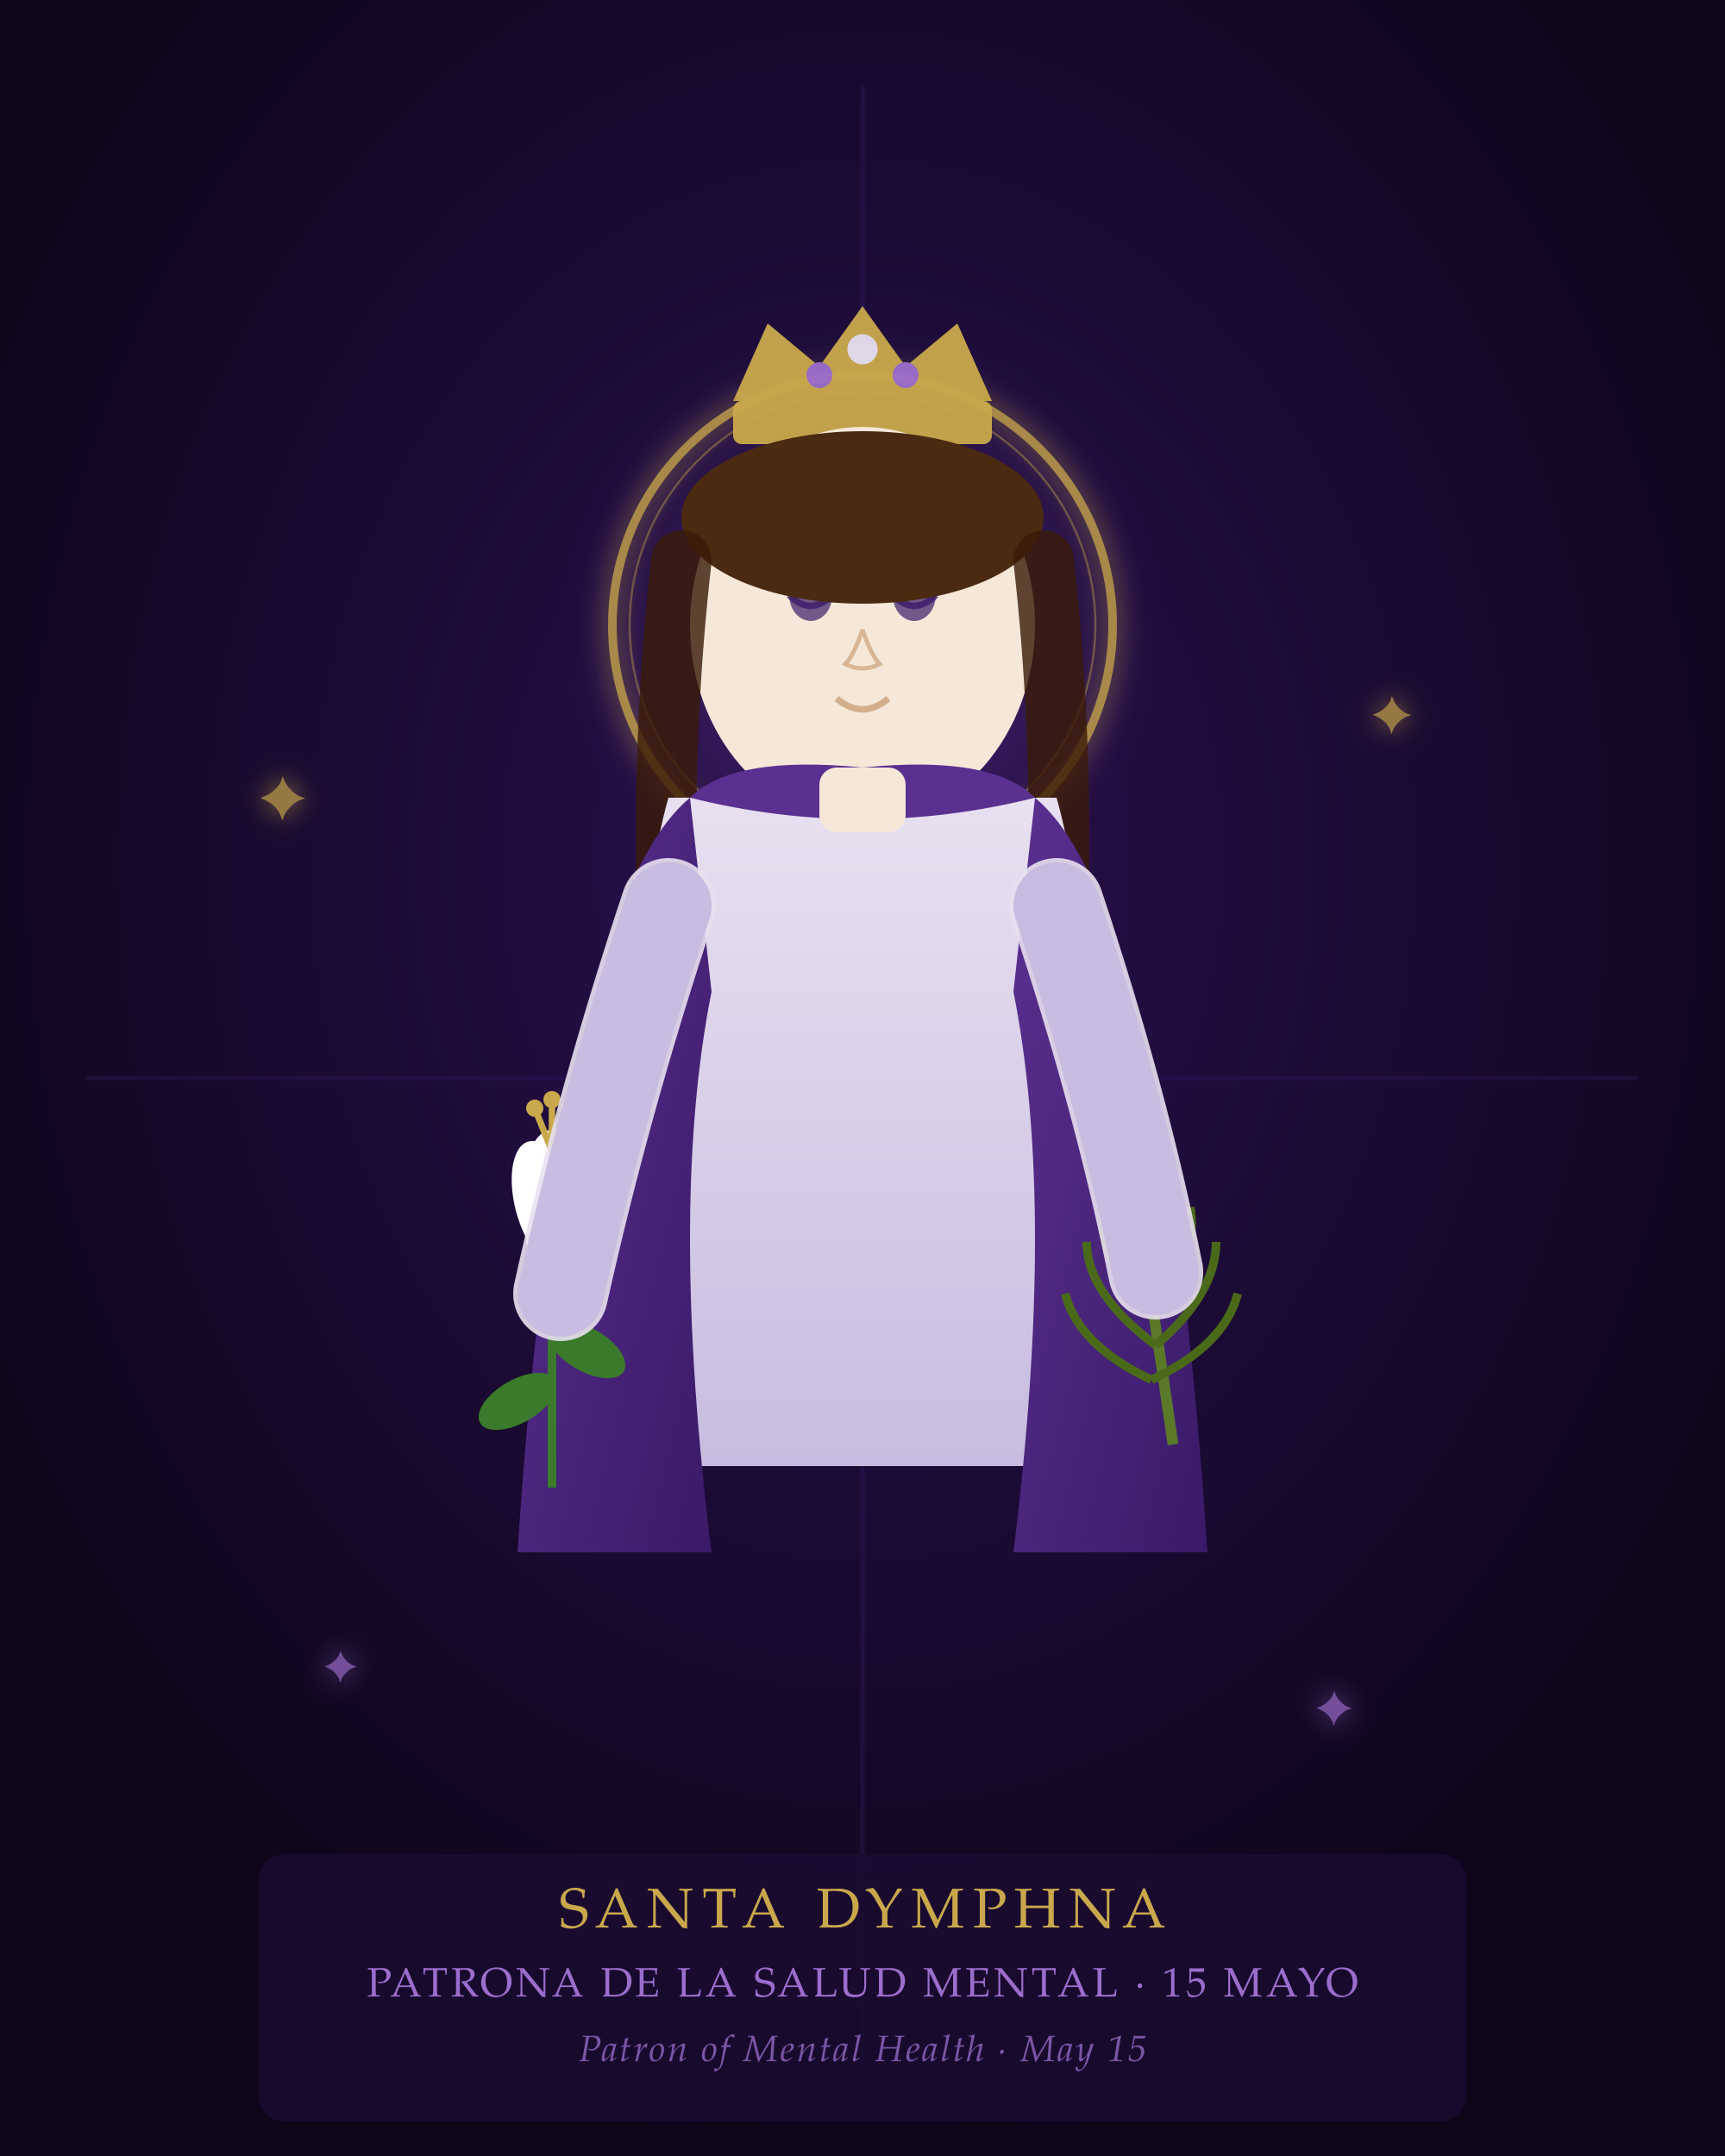
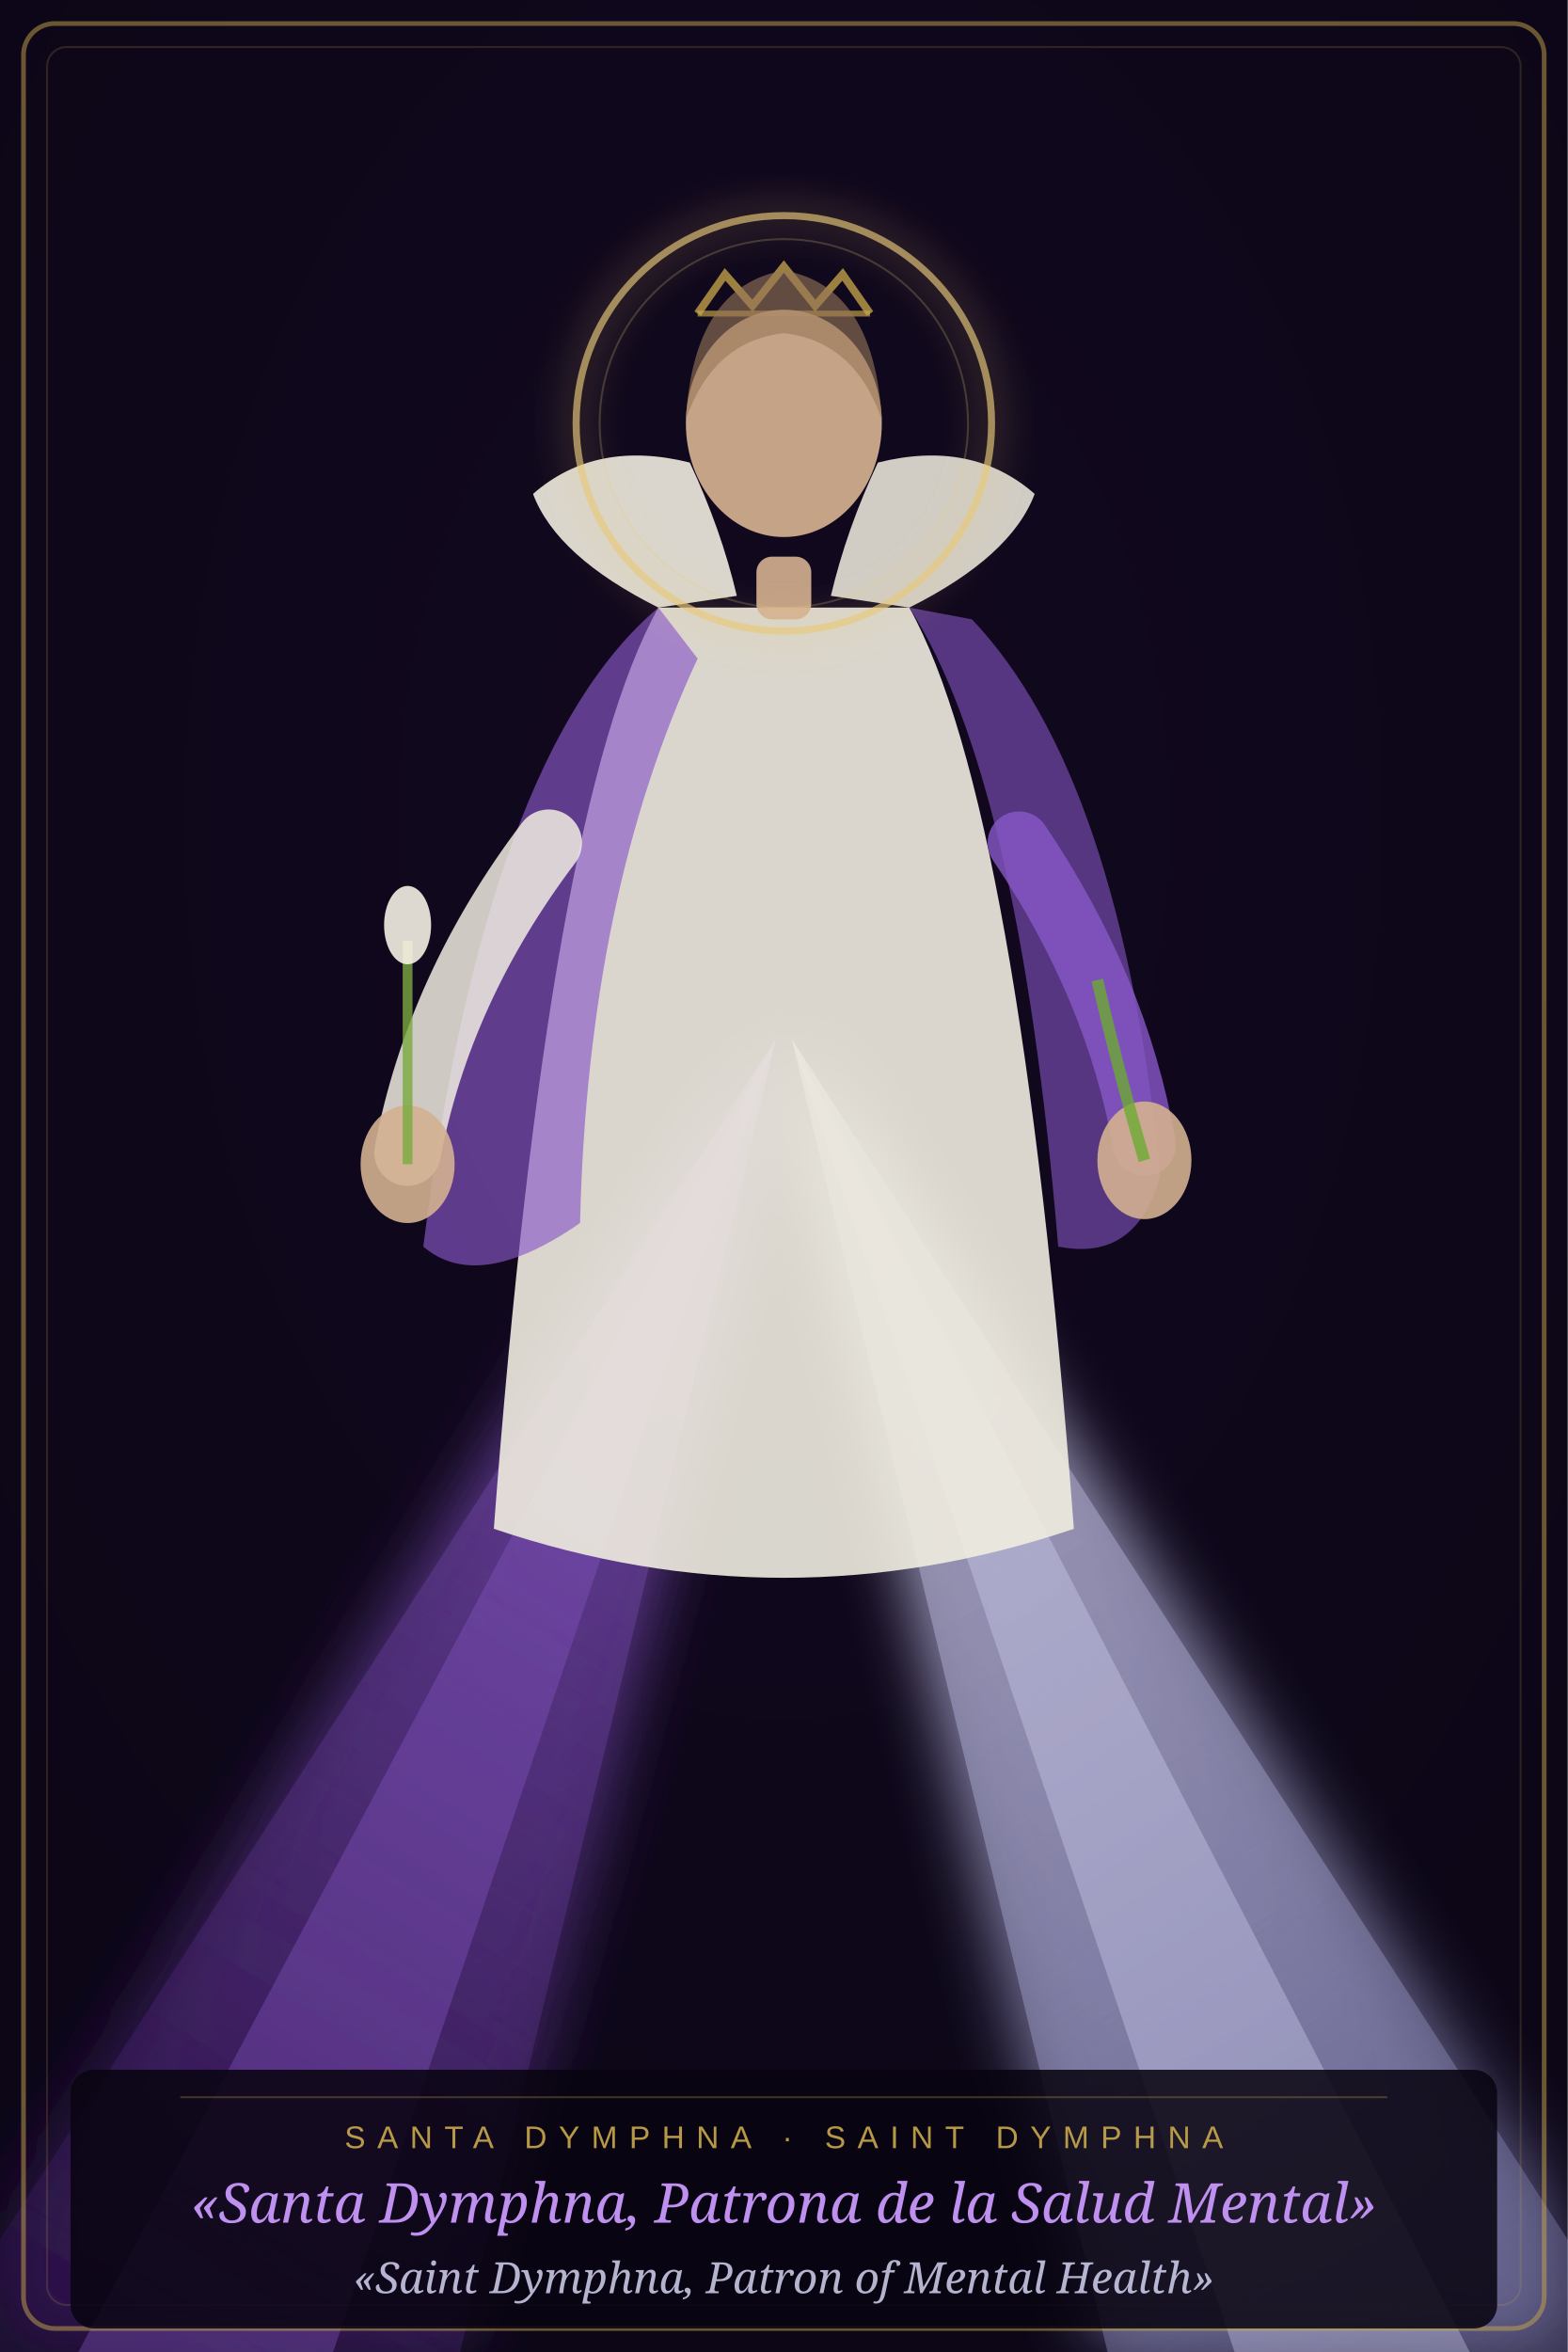
- <svg xmlns="http://www.w3.org/2000/svg" viewBox="0 0 400 500" width="400" height="500">
+ <svg xmlns="http://www.w3.org/2000/svg" viewBox="0 0 400 600">
  <defs>
-     <radialGradient id="bgGrad" cx="50%" cy="40%" r="60%">
-       <stop offset="0%" stop-color="#2a1050" />
-       <stop offset="100%" stop-color="#0d0518" />
+     <radialGradient id="std-bg" cx="50%" cy="35%" r="65%">
+       <stop offset="0%" stop-color="#0e0818" />
+       <stop offset="100%" stop-color="#080410" />
    </radialGradient>
-     <radialGradient id="glowHalo" cx="50%" cy="50%" r="50%">
-       <stop offset="0%" stop-color="#9b6dcc" stop-opacity="0.5" />
-       <stop offset="100%" stop-color="#4a2a7a" stop-opacity="0" />
-     </radialGradient>
-     <linearGradient id="robeGrad" x1="0%" y1="0%" x2="0%" y2="100%">
-       <stop offset="0%" stop-color="#e8e0f0" />
-       <stop offset="100%" stop-color="#c8bce0" />
+     <linearGradient id="std-r1" x1="50%" y1="0%" x2="10%" y2="100%">
+       <stop offset="0%" stop-color="#8858c8" stop-opacity="1" />
+       <stop offset="100%" stop-color="#3a1860" stop-opacity="0.4" />
    </linearGradient>
-     <linearGradient id="mantleGrad" x1="0%" y1="0%" x2="100%" y2="100%">
-       <stop offset="0%" stop-color="#5a3090" />
-       <stop offset="100%" stop-color="#3a1a68" />
+     <linearGradient id="std-r2" x1="50%" y1="0%" x2="90%" y2="100%">
+       <stop offset="0%" stop-color="#e0e0ff" stop-opacity="1" />
+       <stop offset="100%" stop-color="#a0a0e0" stop-opacity="0.4" />
    </linearGradient>
-     <filter id="glow">
-       <feGaussianBlur stdDeviation="3" result="coloredBlur" />
+     <filter id="std-gl">
+       <feGaussianBlur stdDeviation="9" result="b" />
      <feMerge>
-         <feMergeNode in="coloredBlur" />
+         <feMergeNode in="b" />
+         <feMergeNode in="b" />
+         <feMergeNode in="SourceGraphic" />
+       </feMerge>
+     </filter>
+     <filter id="std-g2">
+       <feGaussianBlur stdDeviation="5" result="b" />
+       <feMerge>
+         <feMergeNode in="b" />
        <feMergeNode in="SourceGraphic" />
      </feMerge>
    </filter>
  </defs>
-   <rect width="400" height="500" fill="url(#bgGrad)" />
-   <line x1="200" y1="20" x2="200" y2="480" stroke="#3a1a68" stroke-width="1" opacity="0.3" />
-   <line x1="20" y1="250" x2="380" y2="250" stroke="#3a1a68" stroke-width="1" opacity="0.3" />
-   <ellipse cx="200" cy="145" rx="70" ry="70" fill="url(#glowHalo)" />
-   <circle cx="200" cy="145" r="58" fill="none" stroke="#c9a84c" stroke-width="2" opacity="0.8" filter="url(#glow)" />
-   <circle cx="200" cy="145" r="54" fill="none" stroke="#c9a84c" stroke-width="0.5" opacity="0.4" />
-   <g transform="translate(200,93)" opacity="0.95">
-     <path d="M-30,0 L-22,-18 L-10,-8 L0,-22 L10,-8 L22,-18 L30,0 Z" fill="#c9a84c" />
-     <rect x="-30" y="0" width="60" height="10" rx="2" fill="#c9a84c" />
-     <circle cx="-10" cy="-6" r="3" fill="#9b6dcc" />
-     <circle cx="0" cy="-12" r="3.5" fill="#e8e0f0" />
-     <circle cx="10" cy="-6" r="3" fill="#9b6dcc" />
-   </g>
-   <ellipse cx="200" cy="145" rx="40" ry="46" fill="#f5e8d8" />
-   <ellipse cx="188" cy="138" rx="5" ry="6" fill="#3a1a68" opacity="0.7" />
-   <ellipse cx="212" cy="138" rx="5" ry="6" fill="#3a1a68" opacity="0.7" />
-   <path d="M183,138 Q188,143 193,138" fill="none" stroke="#3a1a68" stroke-width="1.5" opacity="0.8" />
-   <path d="M207,138 Q212,143 217,138" fill="none" stroke="#3a1a68" stroke-width="1.5" opacity="0.8" />
-   <path d="M200,146 Q198,152 196,154 Q200,156 204,154 Q202,152 200,146" fill="none" stroke="#c4956a" stroke-width="1" opacity="0.6" />
-   <path d="M194,162 Q200,167 206,162" fill="none" stroke="#c4956a" stroke-width="1.5" opacity="0.7" />
-   <ellipse cx="200" cy="120" rx="42" ry="20" fill="#4a2a10" />
-   <path d="M158,130 Q150,200 160,280" fill="none" stroke="#3a1a08" stroke-width="14" stroke-linecap="round" opacity="0.8" />
-   <path d="M242,130 Q250,200 240,280" fill="none" stroke="#3a1a08" stroke-width="14" stroke-linecap="round" opacity="0.8" />
-   <path d="M155,185 Q145,220 140,340 L260,340 Q255,220 245,185 Z" fill="url(#robeGrad)" />
-   <path d="M160,185 Q130,210 120,360 L165,360 Q155,280 165,230 Z" fill="url(#mantleGrad)" />
-   <path d="M240,185 Q270,210 280,360 L235,360 Q245,280 235,230 Z" fill="url(#mantleGrad)" />
-   <path d="M160,185 Q200,195 240,185 Q230,175 200,178 Q170,175 160,185 Z" fill="#5a3090" />
-   <rect x="190" y="178" width="20" height="15" rx="4" fill="#f5e8d8" />
-   <g transform="translate(128,285)">
-     <line x1="0" y1="60" x2="0" y2="0" stroke="#3a7a2a" stroke-width="2" />
-     <ellipse cx="-8" cy="40" rx="10" ry="5" fill="#3a7a2a" transform="rotate(-30,-8,40)" />
-     <ellipse cx="8" cy="28" rx="10" ry="5" fill="#3a7a2a" transform="rotate(30,8,28)" />
-     <ellipse cx="0" cy="-6" rx="7" ry="15" fill="white" transform="rotate(-15)" />
-     <ellipse cx="0" cy="-6" rx="7" ry="15" fill="white" transform="rotate(15)" />
-     <ellipse cx="0" cy="-8" rx="7" ry="15" fill="white" />
-     <line x1="0" y1="-18" x2="-4" y2="-28" stroke="#c9a84c" stroke-width="1.5" />
-     <line x1="0" y1="-18" x2="0" y2="-30" stroke="#c9a84c" stroke-width="1.5" />
-     <line x1="0" y1="-18" x2="4" y2="-28" stroke="#c9a84c" stroke-width="1.5" />
-     <circle cx="-4" cy="-28" r="2" fill="#c9a84c" />
-     <circle cx="0" cy="-30" r="2" fill="#c9a84c" />
-     <circle cx="4" cy="-28" r="2" fill="#c9a84c" />
-   </g>
-   <path d="M155,210 Q140,255 130,300" fill="none" stroke="#e8e0f0" stroke-width="22" stroke-linecap="round" opacity="0.9" />
-   <path d="M155,210 Q140,255 130,300" fill="none" stroke="#c8bce0" stroke-width="20" stroke-linecap="round" />
-   <g transform="translate(262,270)">
-     <path d="M10,65 Q5,30 0,0" fill="none" stroke="#5a7a2a" stroke-width="2.5" />
-     <path d="M5,50 Q-12,42 -15,30" fill="none" stroke="#4a6a1a" stroke-width="2" />
-     <path d="M6,42 Q-10,30 -10,18" fill="none" stroke="#4a6a1a" stroke-width="2" />
-     <path d="M5,34 Q-8,22 -6,10" fill="none" stroke="#4a6a1a" stroke-width="2" />
-     <path d="M4,26 Q-4,15 0,5" fill="none" stroke="#4a6a1a" stroke-width="2" />
-     <path d="M5,50 Q22,42 25,30" fill="none" stroke="#4a6a1a" stroke-width="2" />
-     <path d="M6,42 Q20,30 20,18" fill="none" stroke="#4a6a1a" stroke-width="2" />
-     <path d="M5,34 Q16,22 14,10" fill="none" stroke="#4a6a1a" stroke-width="2" />
-     <path d="M4,26 Q12,15 8,5" fill="none" stroke="#4a6a1a" stroke-width="2" />
-   </g>
-   <path d="M245,210 Q260,255 268,295" fill="none" stroke="#e8e0f0" stroke-width="22" stroke-linecap="round" opacity="0.9" />
-   <path d="M245,210 Q260,255 268,295" fill="none" stroke="#c8bce0" stroke-width="20" stroke-linecap="round" />
-   <g filter="url(#glow)" opacity="0.7">
-     <text x="60" y="190" font-size="14" fill="#c9a84c">✦</text>
-     <text x="318" y="170" font-size="12" fill="#c9a84c">✦</text>
-     <text x="75" y="390" font-size="10" fill="#9b6dcc">✦</text>
-     <text x="305" y="400" font-size="11" fill="#9b6dcc">✦</text>
-   </g>
-   <rect x="60" y="430" width="280" height="62" rx="6" fill="#1a0a30" opacity="0.85" />
-   <text x="200" y="447" text-anchor="middle" font-family="'Palatino Linotype', Georgia, serif" font-size="13" fill="#c9a84c" letter-spacing="2">SANTA DYMPHNA</text>
-   <text x="200" y="463" text-anchor="middle" font-family="'Palatino Linotype', Georgia, serif" font-size="9.5" fill="#9b6dcc" letter-spacing="0.8">PATRONA DE LA SALUD MENTAL · 15 MAYO</text>
-   <text x="200" y="478" text-anchor="middle" font-family="'Palatino Linotype', Georgia, serif" font-size="8.5" fill="#9b6dcc" letter-spacing="0.5" font-style="italic" opacity="0.75">Patron of Mental Health · May 15</text>
+   <rect width="400" height="600" fill="url(#std-bg)" />
+   <rect width="400" height="600" fill="#381860" opacity="0.10" />
+   <polygon points="198,265 -25,610 115,610" fill="url(#std-r1)" filter="url(#std-gl)" opacity="0.72" />
+   <polygon points="198,265 20,600  85,600" fill="#8858c8" opacity="0.36" />
+   <polygon points="202,265 425,610 285,610" fill="url(#std-r2)" filter="url(#std-gl)" opacity="0.68" />
+   <polygon points="202,265 375,600 315,600" fill="#e0e0ff" opacity="0.32" />
+   <path d="M168,155 Q140,205 126,390 Q200,415 274,390 Q260,205 232,155 Z" fill="#f0ece0" opacity="0.90" />
+   <path d="M168,155 Q124,192 108,318 Q122,330 148,312 Q150,228 178,168 Z" fill="#8858c8" opacity="0.65" />
+   <path d="M232,155 Q260,198 270,318 Q290,322 296,300 Q286,198 248,158 Z" fill="#8858c8" opacity="0.58" />
+   <path d="M140,215 Q112,252 104,294" stroke="#f0ece0" stroke-width="17" fill="none" stroke-linecap="round" opacity="0.85" />
+   <path d="M260,215 Q285,252 292,292" stroke="#8858c8" stroke-width="16" fill="none" stroke-linecap="round" opacity="0.80" />
+   <ellipse cx="104" cy="297" rx="12" ry="15" fill="#d4b090" opacity="0.9" />
+   <ellipse cx="292" cy="296" rx="12" ry="15" fill="#d4b090" opacity="0.9" />
+   <line x1="104" y1="297" x2="104" y2="240" stroke="#7aaa40" stroke-width="2.5" opacity="0.8" />
+   <ellipse cx="104" cy="236" rx="6" ry="10" fill="#f8f4e8" opacity="0.88" />
+   <path d="M292,296 Q285,272 280,250" stroke="#6aaa30" stroke-width="3" fill="none" opacity="0.78" />
+   <path d="M178,80 L185,70 L192,78 L200,68 L208,78 L215,70 L222,80" fill="none" stroke="#c9a84c" stroke-width="2" opacity="0.75" />
+   <path d="M178,80 L222,80" stroke="#c9a84c" stroke-width="1.5" opacity="0.65" />
+   <path d="M168,155 Q142,142 136,126 Q152,112 176,118 Q184,135 188,152 Z" fill="#f0ece0" opacity="0.90" />
+   <path d="M232,155 Q258,142 264,126 Q248,112 224,118 Q216,135 212,152 Z" fill="#f0ece0" opacity="0.86" />
+   <rect x="193" y="142" width="14" height="16" rx="4" fill="#d4b090" opacity="0.9" />
+   <ellipse cx="200" cy="108" rx="25" ry="29" fill="#d4b090" opacity="0.92" />
+   <path d="M175,107 Q177,73 200,69 Q223,73 225,107 Q218,87 200,85 Q182,87 175,107 Z" fill="#9a7858" opacity="0.60" />
+   <circle cx="200" cy="108" r="53" fill="none" stroke="#e8c97a" stroke-width="1.8" stroke-opacity="0.65" filter="url(#std-g2)" />
+   <circle cx="200" cy="108" r="47" fill="none" stroke="#e8c97a" stroke-width="0.5" stroke-opacity="0.22" />
+   <rect x="6" y="6" width="388" height="588" rx="8" fill="none" stroke="#c9a84c" stroke-width="1.2" stroke-opacity="0.5" />
+   <rect x="12" y="12" width="376" height="576" rx="5" fill="none" stroke="#c9a84c" stroke-width="0.5" stroke-opacity="0.18" />
+   <rect x="18" y="528" width="364" height="66" rx="6" fill="#080410" opacity="0.86" />
+   <line x1="46" y1="535" x2="354" y2="535" stroke="#c9a84c" stroke-width="0.5" stroke-opacity="0.28" />
+   <text x="200" y="548" text-anchor="middle" font-family="Arial,sans-serif" font-size="8" fill="#c9a84c" letter-spacing="3" opacity="0.9">SANTA DYMPHNA  ·  SAINT DYMPHNA</text>
+   <text x="200" y="567" text-anchor="middle" font-family="Georgia,serif" font-size="14" fill="#c090f0" font-style="italic">«Santa Dymphna, Patrona de la Salud Mental»</text>
+   <text x="200" y="585" text-anchor="middle" font-family="Georgia,serif" font-size="11" fill="#e0e0ff" font-style="italic" opacity="0.8">«Saint Dymphna, Patron of Mental Health»</text>
</svg>
